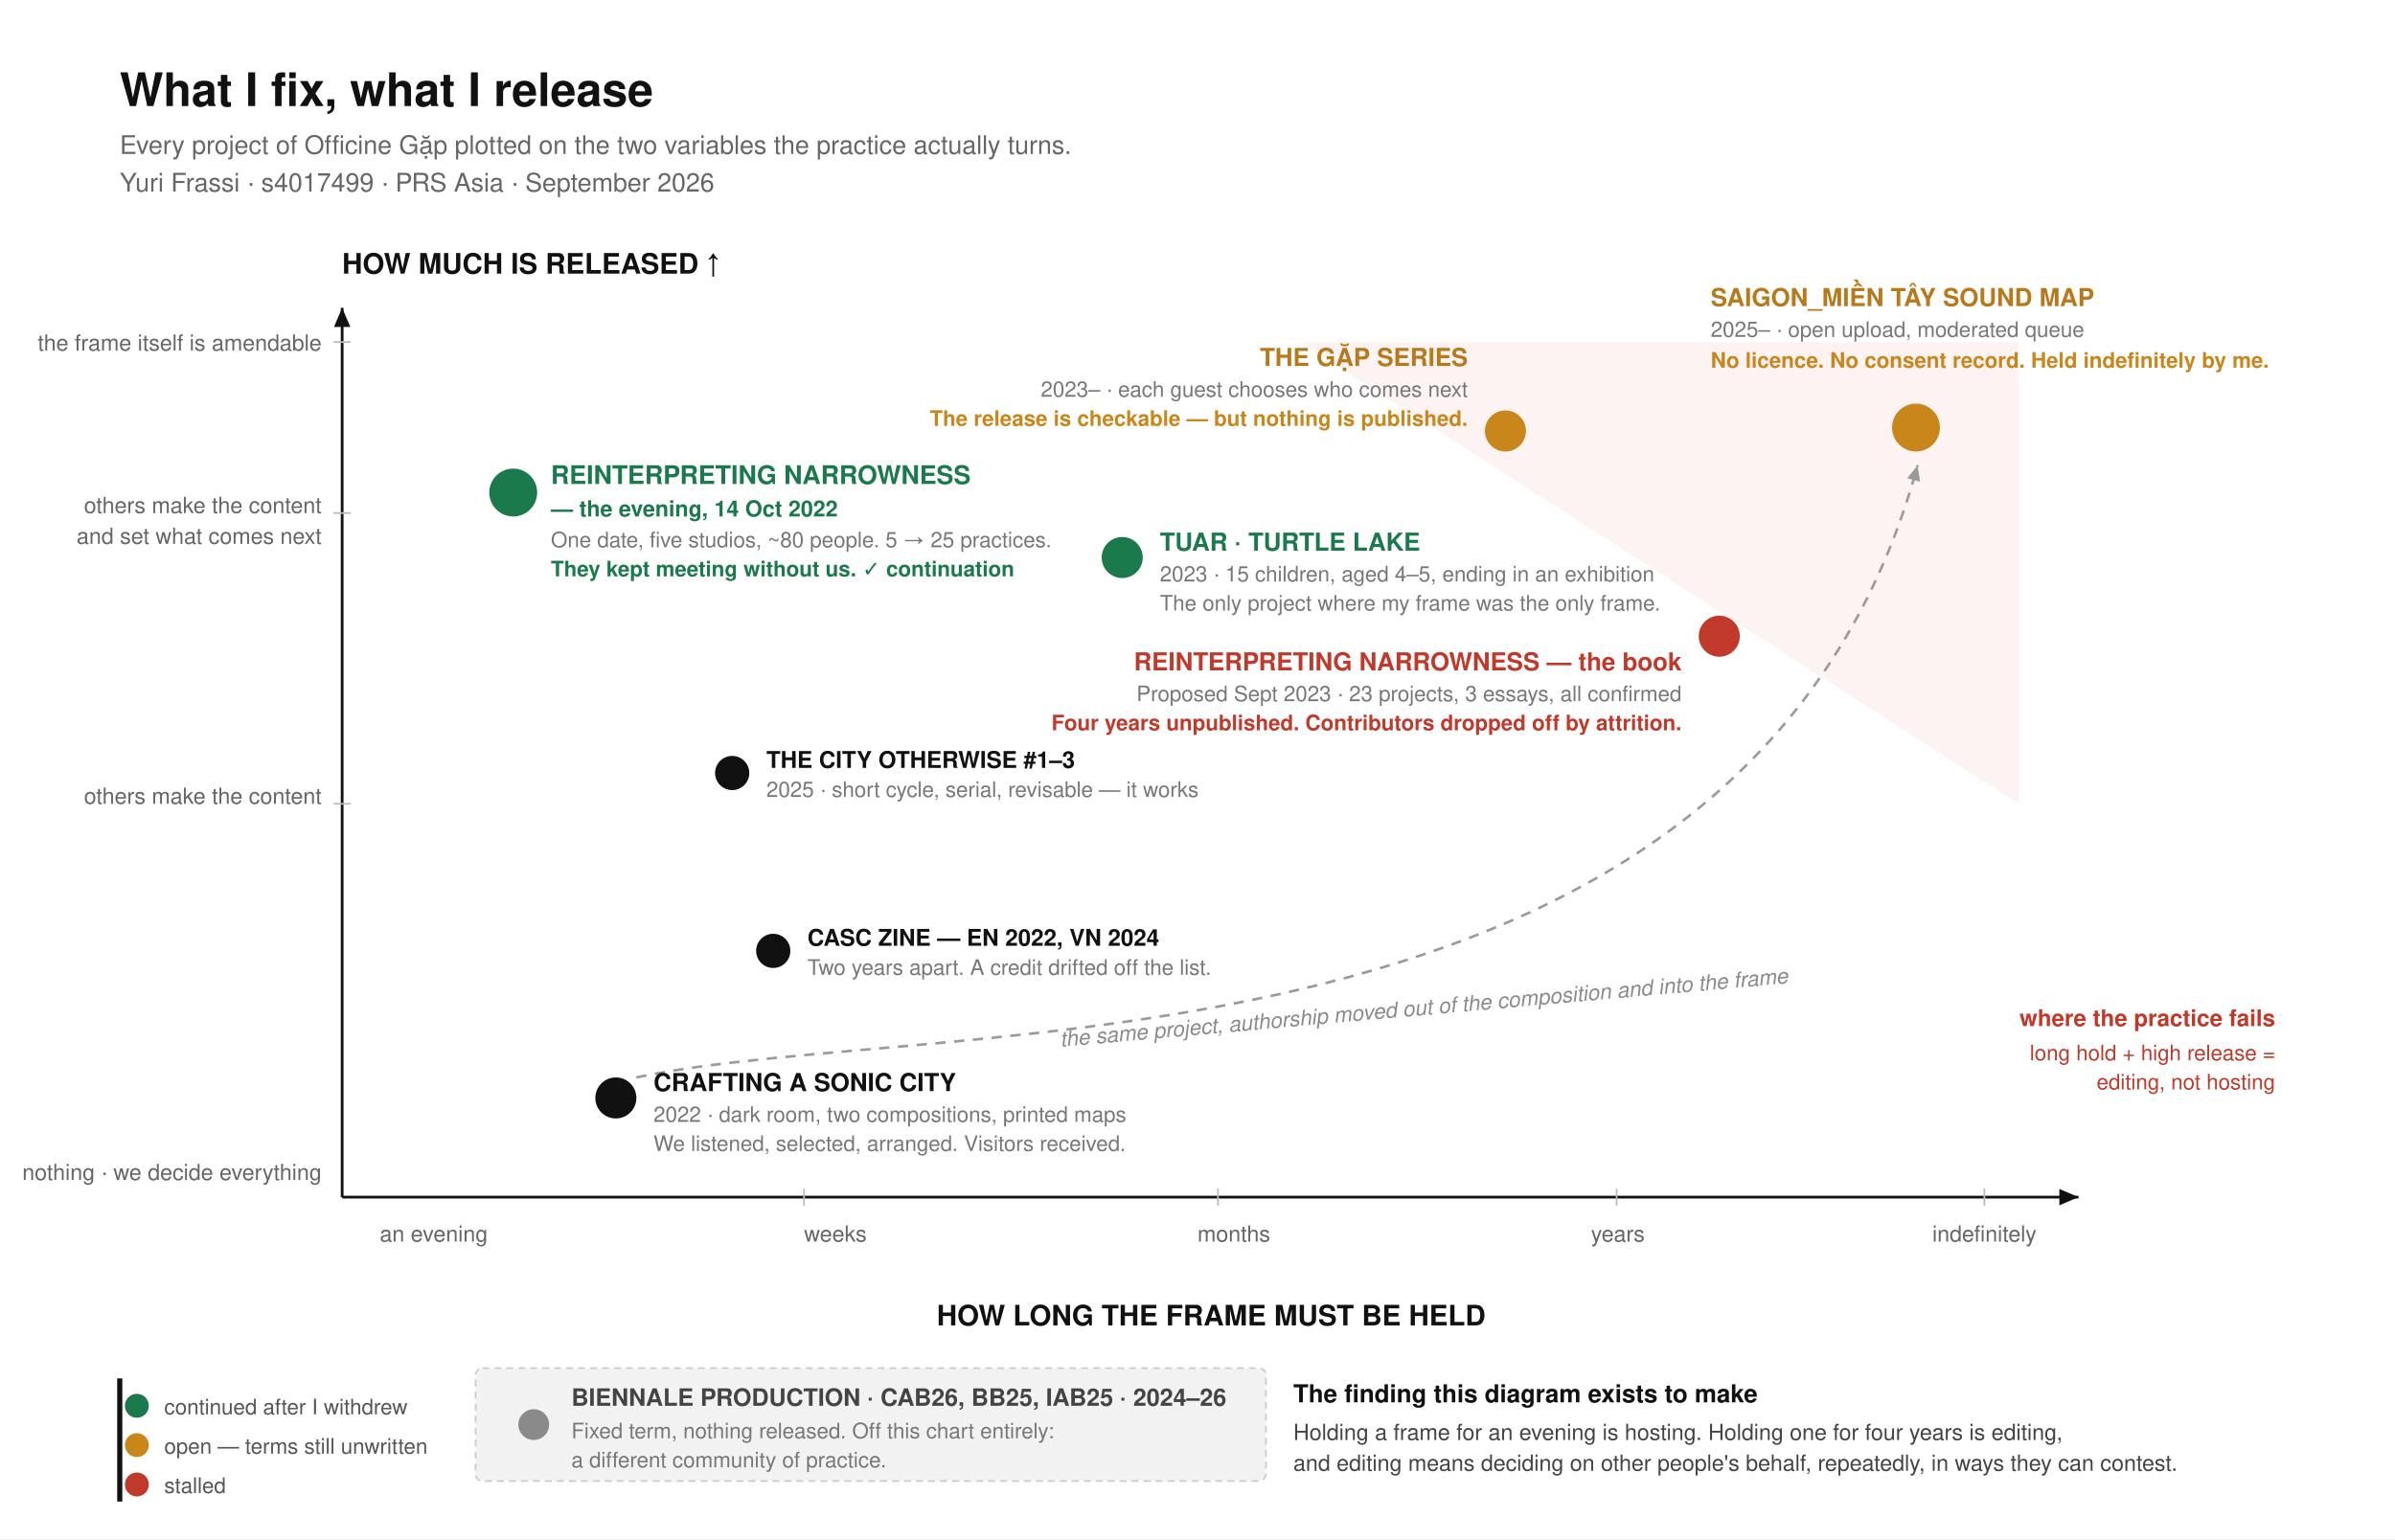
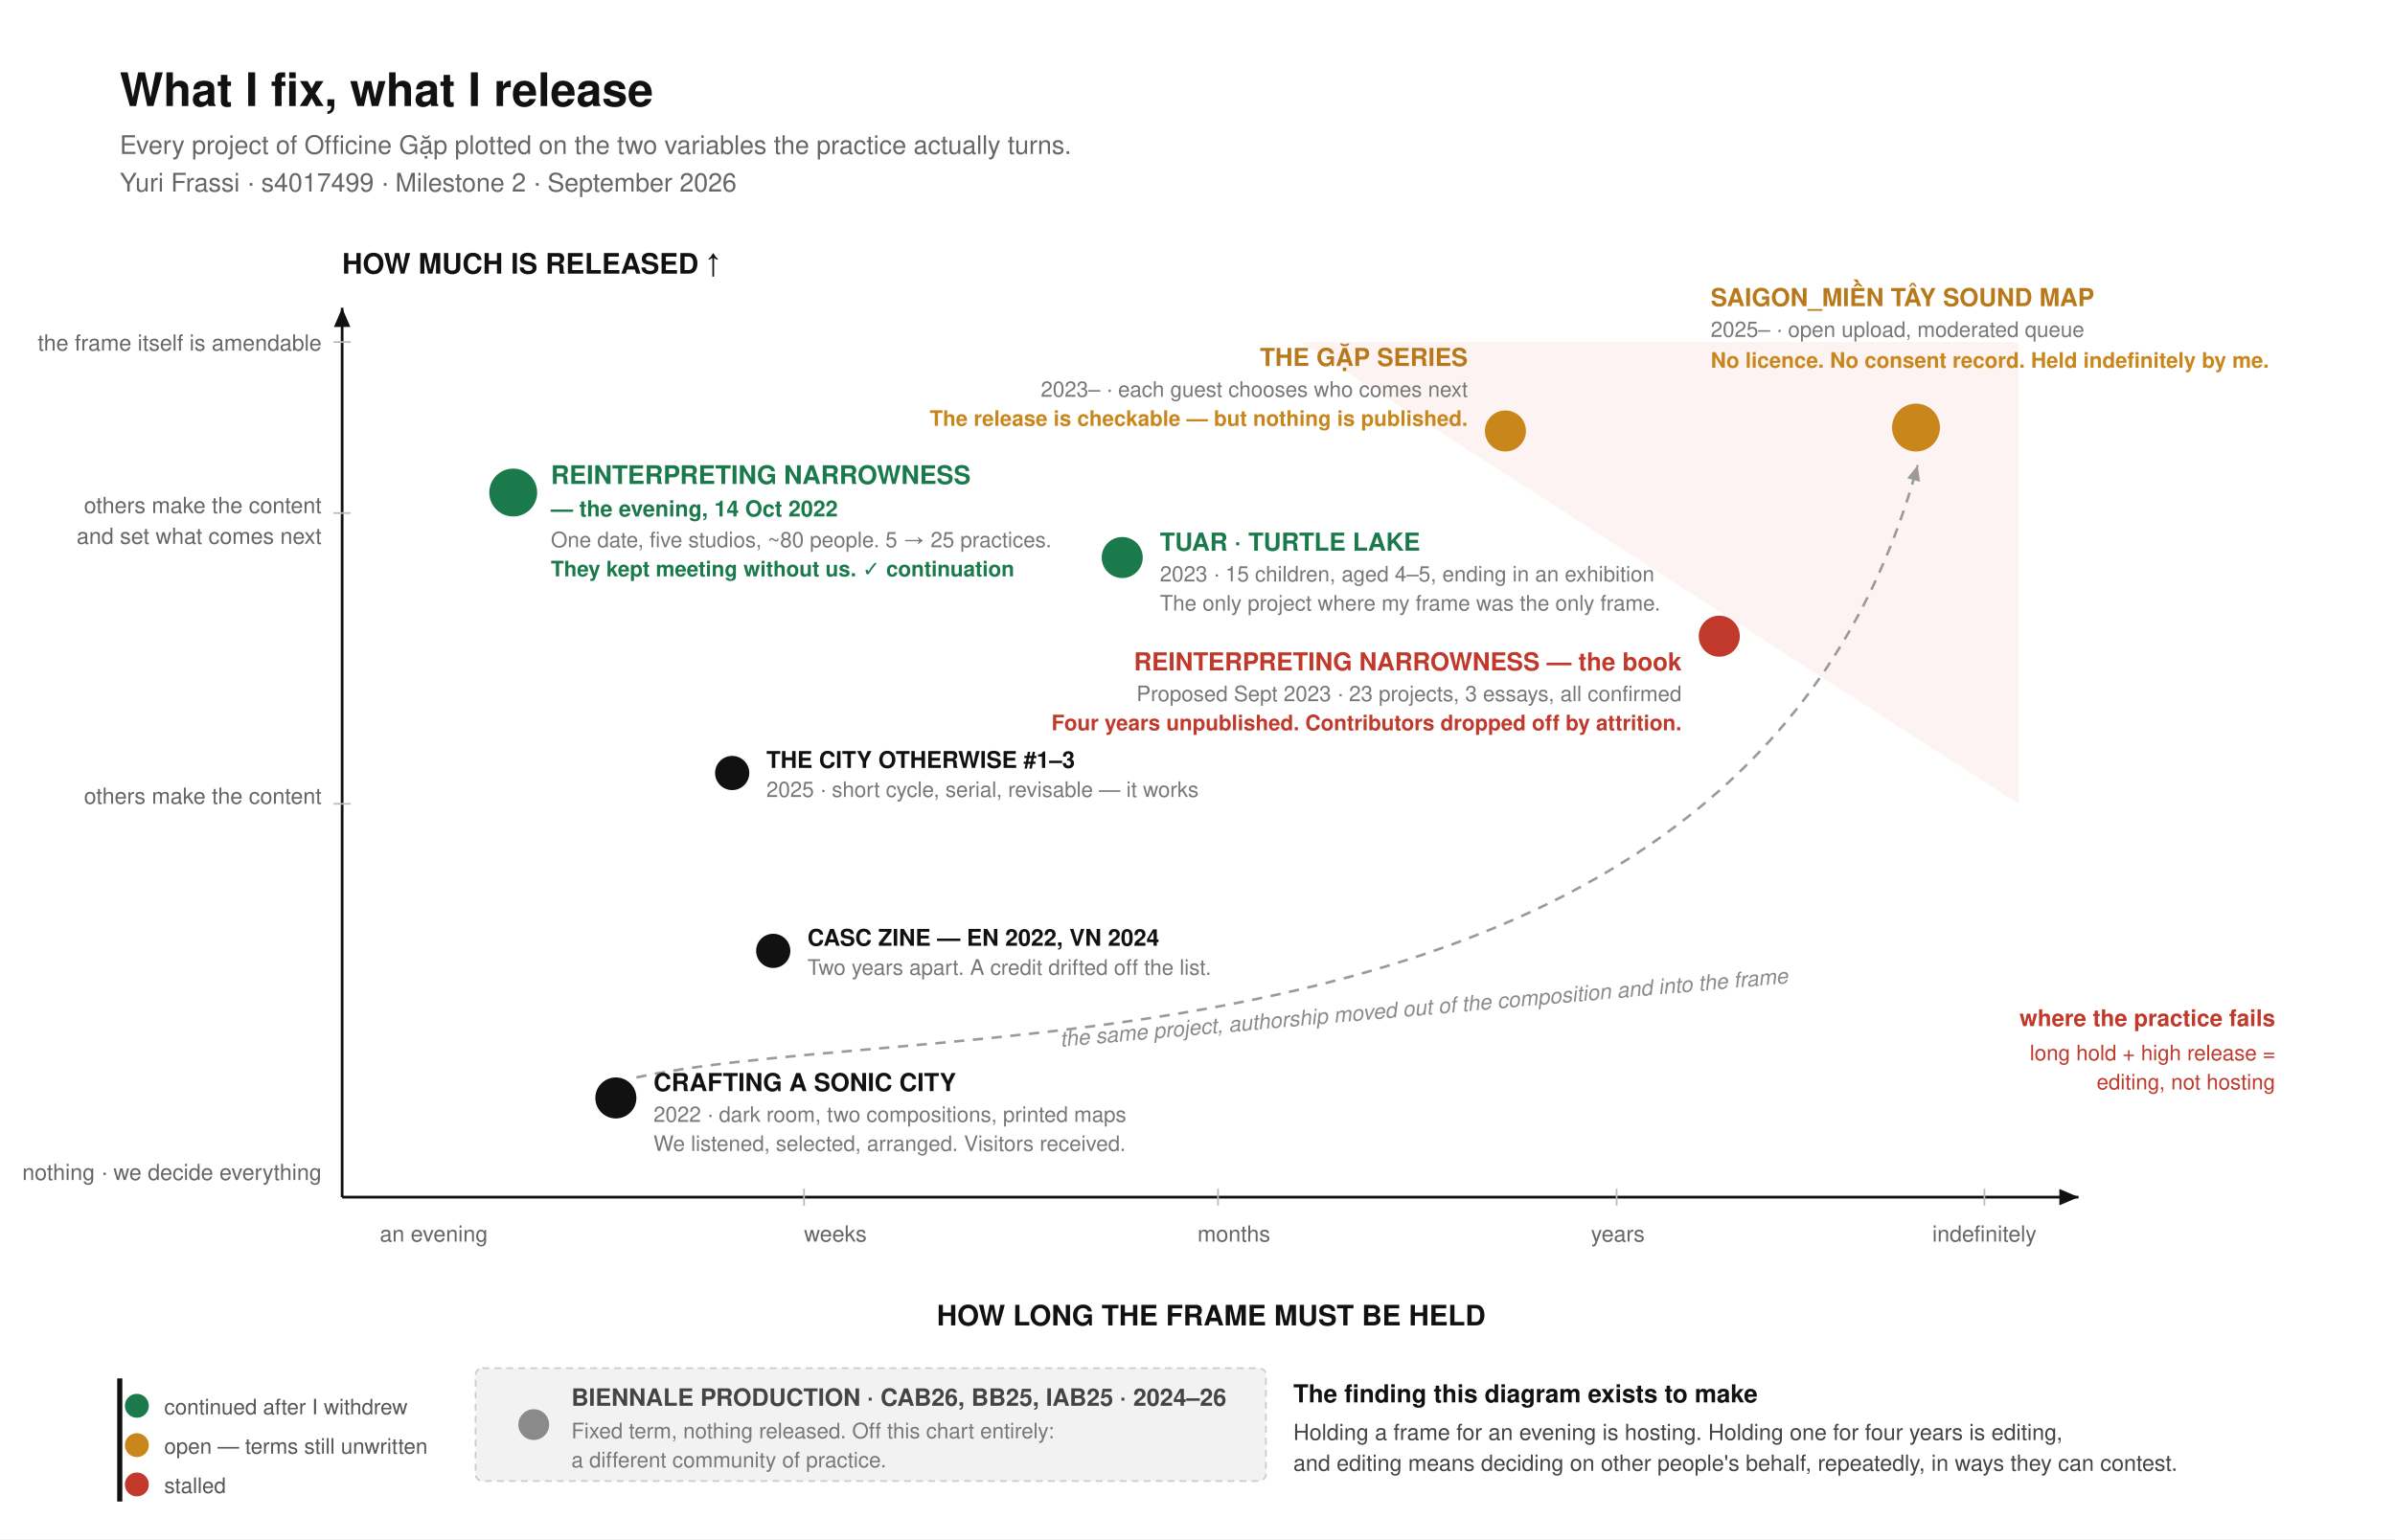
<svg xmlns="http://www.w3.org/2000/svg" viewBox="0 0 1400 900" width="1400" height="900" font-family="Helvetica Neue, Helvetica, Arial, sans-serif">
  <defs>
    <marker id="ar" markerWidth="9" markerHeight="9" refX="7" refY="3" orient="auto">
      <path d="M0,0 L7,3 L0,6 z" fill="#111" />
    </marker>
    <marker id="arGrey" markerWidth="8" markerHeight="8" refX="6" refY="2.6" orient="auto">
      <path d="M0,0 L6,2.6 L0,5.2 z" fill="#9a9a9a" />
    </marker>
  </defs>
  <rect width="1400" height="900" fill="#ffffff" />
  <text x="70" y="62" font-size="27" font-weight="600" fill="#111">What I fix, what I release</text>
  <text x="70" y="90" font-size="15" fill="#666">Every project of Officine Gặp plotted on the two variables the practice actually turns.</text>
-   <text x="70" y="112" font-size="15" fill="#666">Yuri Frassi · s4017499 · PRS Asia · September 2026</text>
+   <text x="70" y="112" font-size="15" fill="#666">Yuri Frassi · s4017499 · Milestone 2 · September 2026</text>
  <path d="M 760 200 L 1180 200 L 1180 470 Z" fill="#d94f3d" opacity="0.07" />
  <text x="1330" y="600" font-size="13.5" font-weight="600" fill="#c0392b" text-anchor="end">where the practice fails</text>
  <text x="1330" y="620" font-size="12.5" fill="#c0392b" text-anchor="end">long hold + high release =</text>
  <text x="1330" y="637" font-size="12.5" fill="#c0392b" text-anchor="end">editing, not hosting</text>
  <line x1="200" y1="700" x2="1215" y2="700" stroke="#111" stroke-width="1.6" marker-end="url(#ar)" />
  <line x1="200" y1="700" x2="200" y2="180" stroke="#111" stroke-width="1.6" marker-end="url(#ar)" />
  <text x="708" y="775" font-size="16.5" font-weight="600" fill="#111" text-anchor="middle">HOW LONG THE FRAME MUST BE HELD</text>
  <text x="222" y="726" font-size="13" fill="#666">an evening</text>
  <text x="470" y="726" font-size="13" fill="#666">weeks</text>
  <text x="700" y="726" font-size="13" fill="#666">months</text>
  <text x="930" y="726" font-size="13" fill="#666">years</text>
  <text x="1160" y="726" font-size="13" fill="#666" text-anchor="middle">indefinitely</text>
  <line x1="470" y1="695" x2="470" y2="705" stroke="#bbb" />
  <line x1="712" y1="695" x2="712" y2="705" stroke="#bbb" />
  <line x1="945" y1="695" x2="945" y2="705" stroke="#bbb" />
  <line x1="1160" y1="695" x2="1160" y2="705" stroke="#bbb" />
  <text x="200" y="160" font-size="16.5" font-weight="600" fill="#111">HOW MUCH IS RELEASED ↑</text>
  <text x="0" y="0" font-size="13" fill="#666" text-anchor="end" transform="translate(188,690)">nothing · we decide everything</text>
  <text x="0" y="0" font-size="13" fill="#666" text-anchor="end" transform="translate(188,470)">others make the content</text>
  <text x="0" y="0" font-size="13" fill="#666" text-anchor="end" transform="translate(188,300)">others make the content</text>
  <text x="0" y="0" font-size="13" fill="#666" text-anchor="end" transform="translate(188,318)">and set what comes next</text>
  <text x="0" y="0" font-size="13" fill="#666" text-anchor="end" transform="translate(188,205)">the frame itself is amendable</text>
  <line x1="195" y1="470" x2="205" y2="470" stroke="#bbb" />
  <line x1="195" y1="300" x2="205" y2="300" stroke="#bbb" />
  <line x1="195" y1="200" x2="205" y2="200" stroke="#bbb" />
  <rect x="278" y="800" width="462" height="66" rx="4" fill="#f2f2f2" stroke="#ccc" stroke-dasharray="4 3" />
  <circle cx="312" cy="833" r="9" fill="#8a8a8a" />
  <text x="334" y="822" font-size="14" font-weight="600" fill="#444">BIENNALE PRODUCTION · CAB26, BB25, IAB25 · 2024–26</text>
  <text x="334" y="841" font-size="12.5" fill="#777">Fixed term, nothing released. Off this chart entirely:</text>
  <text x="334" y="858" font-size="12.5" fill="#777">a different community of practice.</text>
  <path d="M 372 630 C 550 592, 1020 640, 1121 272" stroke="#9a9a9a" stroke-width="1.5" stroke-dasharray="6 5" fill="none" marker-end="url(#arGrey)" />
  <text x="0" y="0" font-size="12.5" fill="#8a8a8a" font-style="italic" transform="translate(620,612) rotate(-5)">the same project, authorship moved out of the composition and into the frame</text>
  <circle cx="360" cy="642" r="12" fill="#111" />
  <text x="382" y="638" font-size="14.5" font-weight="600" fill="#111">CRAFTING A SONIC CITY</text>
  <text x="382" y="656" font-size="12.5" fill="#777">2022 · dark room, two compositions, printed maps</text>
  <text x="382" y="673" font-size="12.5" fill="#777">We listened, selected, arranged. Visitors received.</text>
  <circle cx="452" cy="556" r="10" fill="#111" />
  <text x="472" y="553" font-size="13.5" font-weight="600" fill="#111">CASC ZINE — EN 2022, VN 2024</text>
  <text x="472" y="570" font-size="12.5" fill="#777">Two years apart. A credit drifted off the list.</text>
  <circle cx="428" cy="452" r="10" fill="#111" />
  <text x="448" y="449" font-size="13.5" font-weight="600" fill="#111">THE CITY OTHERWISE #1–3</text>
  <text x="448" y="466" font-size="12.5" fill="#777">2025 · short cycle, serial, revisable — it works</text>
  <circle cx="300" cy="288" r="14" fill="#1a7a4c" />
  <text x="322" y="283" font-size="15" font-weight="600" fill="#1a7a4c">REINTERPRETING NARROWNESS</text>
  <text x="322" y="302" font-size="13" font-weight="600" fill="#1a7a4c">— the evening, 14 Oct 2022</text>
  <text x="322" y="320" font-size="12.5" fill="#777">One date, five studios, ~80 people. 5 → 25 practices.</text>
  <text x="322" y="337" font-size="12.5" fill="#1a7a4c" font-weight="600">They kept meeting without us. ✓ continuation</text>
  <circle cx="656" cy="326" r="12" fill="#1a7a4c" />
  <text x="678" y="322" font-size="14.5" font-weight="600" fill="#1a7a4c">TUAR · TURTLE LAKE</text>
  <text x="678" y="340" font-size="12.5" fill="#777">2023 · 15 children, aged 4–5, ending in an exhibition</text>
  <text x="678" y="357" font-size="12.5" fill="#777">The only project where my frame was the only frame.</text>
  <circle cx="880" cy="252" r="12" fill="#c9861a" />
  <text x="0" y="0" font-size="14.5" font-weight="600" fill="#b8791a" text-anchor="end" transform="translate(858,214)">THE GẶP SERIES</text>
  <text x="0" y="0" font-size="12.5" fill="#777" text-anchor="end" transform="translate(858,232)">2023– · each guest chooses who comes next</text>
  <text x="0" y="0" font-size="12.5" fill="#c9861a" font-weight="600" text-anchor="end" transform="translate(858,249)">The release is checkable — but nothing is published.</text>
  <circle cx="1120" cy="250" r="14" fill="#c9861a" />
  <text x="1000" y="179" font-size="14.5" font-weight="600" fill="#b8791a">SAIGON_MIỀN TÂY SOUND MAP</text>
  <text x="1000" y="197" font-size="12.5" fill="#777">2025– · open upload, moderated queue</text>
  <text x="1000" y="215" font-size="12.5" fill="#c9861a" font-weight="600">No licence. No consent record. Held indefinitely by me.</text>
  <circle cx="1005" cy="372" r="12" fill="#c0392b" />
  <text x="0" y="0" font-size="14.5" font-weight="600" fill="#c0392b" text-anchor="end" transform="translate(983,392)">REINTERPRETING NARROWNESS — the book</text>
  <text x="0" y="0" font-size="12.5" fill="#777" text-anchor="end" transform="translate(983,410)">Proposed Sept 2023 · 23 projects, 3 essays, all confirmed</text>
  <text x="0" y="0" font-size="12.5" fill="#c0392b" font-weight="600" text-anchor="end" transform="translate(983,427)">Four years unpublished. Contributors dropped off by attrition.</text>
  <line x1="70" y1="806" x2="70" y2="878" stroke="#111" stroke-width="3" />
  <rect x="760" y="796" width="570" height="76" fill="none" />
  <text x="756" y="820" font-size="14.5" font-weight="600" fill="#111" text-anchor="start">The finding this diagram exists to make</text>
  <text x="756" y="842" font-size="13" fill="#444">Holding a frame for an evening is hosting. Holding one for four years is editing,</text>
  <text x="756" y="860" font-size="13" fill="#444">and editing means deciding on other people's behalf, repeatedly, in ways they can contest.</text>
  <circle cx="80" cy="822" r="7" fill="#1a7a4c" />
  <text x="96" y="827" font-size="12.5" fill="#555">continued after I withdrew</text>
  <circle cx="80" cy="845" r="7" fill="#c9861a" />
  <text x="96" y="850" font-size="12.5" fill="#555">open — terms still unwritten</text>
  <circle cx="80" cy="868" r="7" fill="#c0392b" />
  <text x="96" y="873" font-size="12.5" fill="#555">stalled</text>
</svg>
